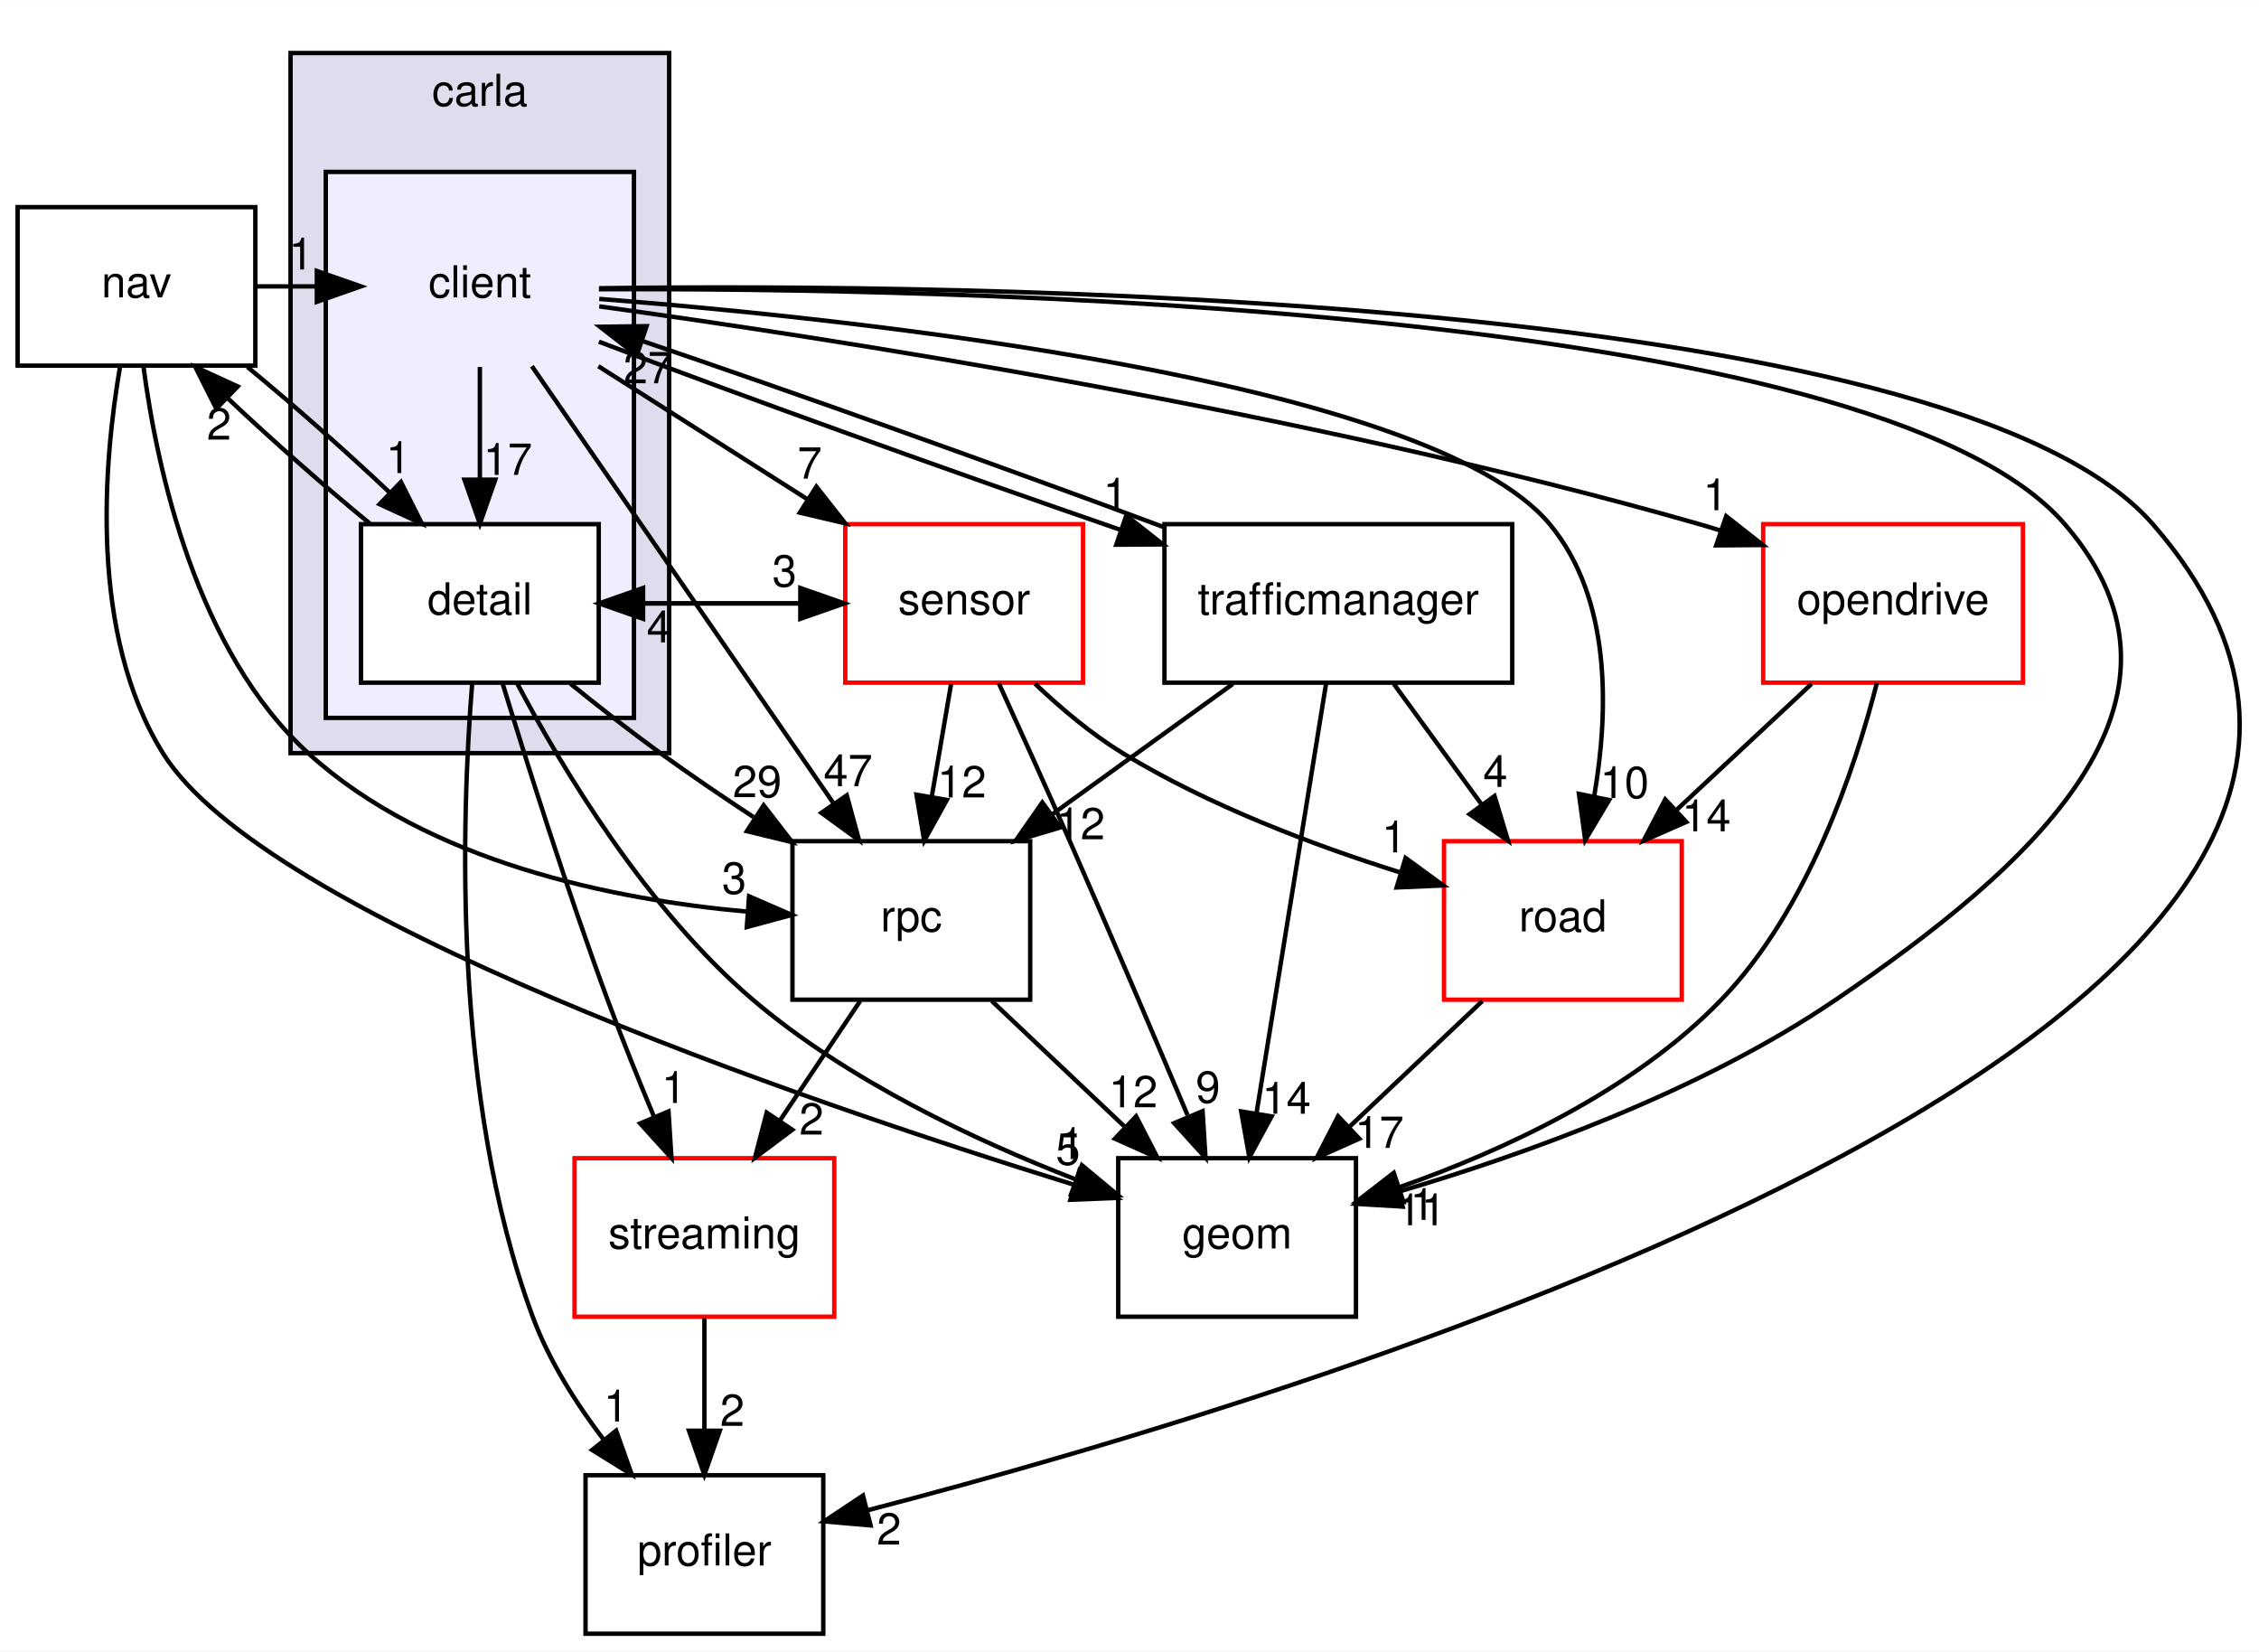
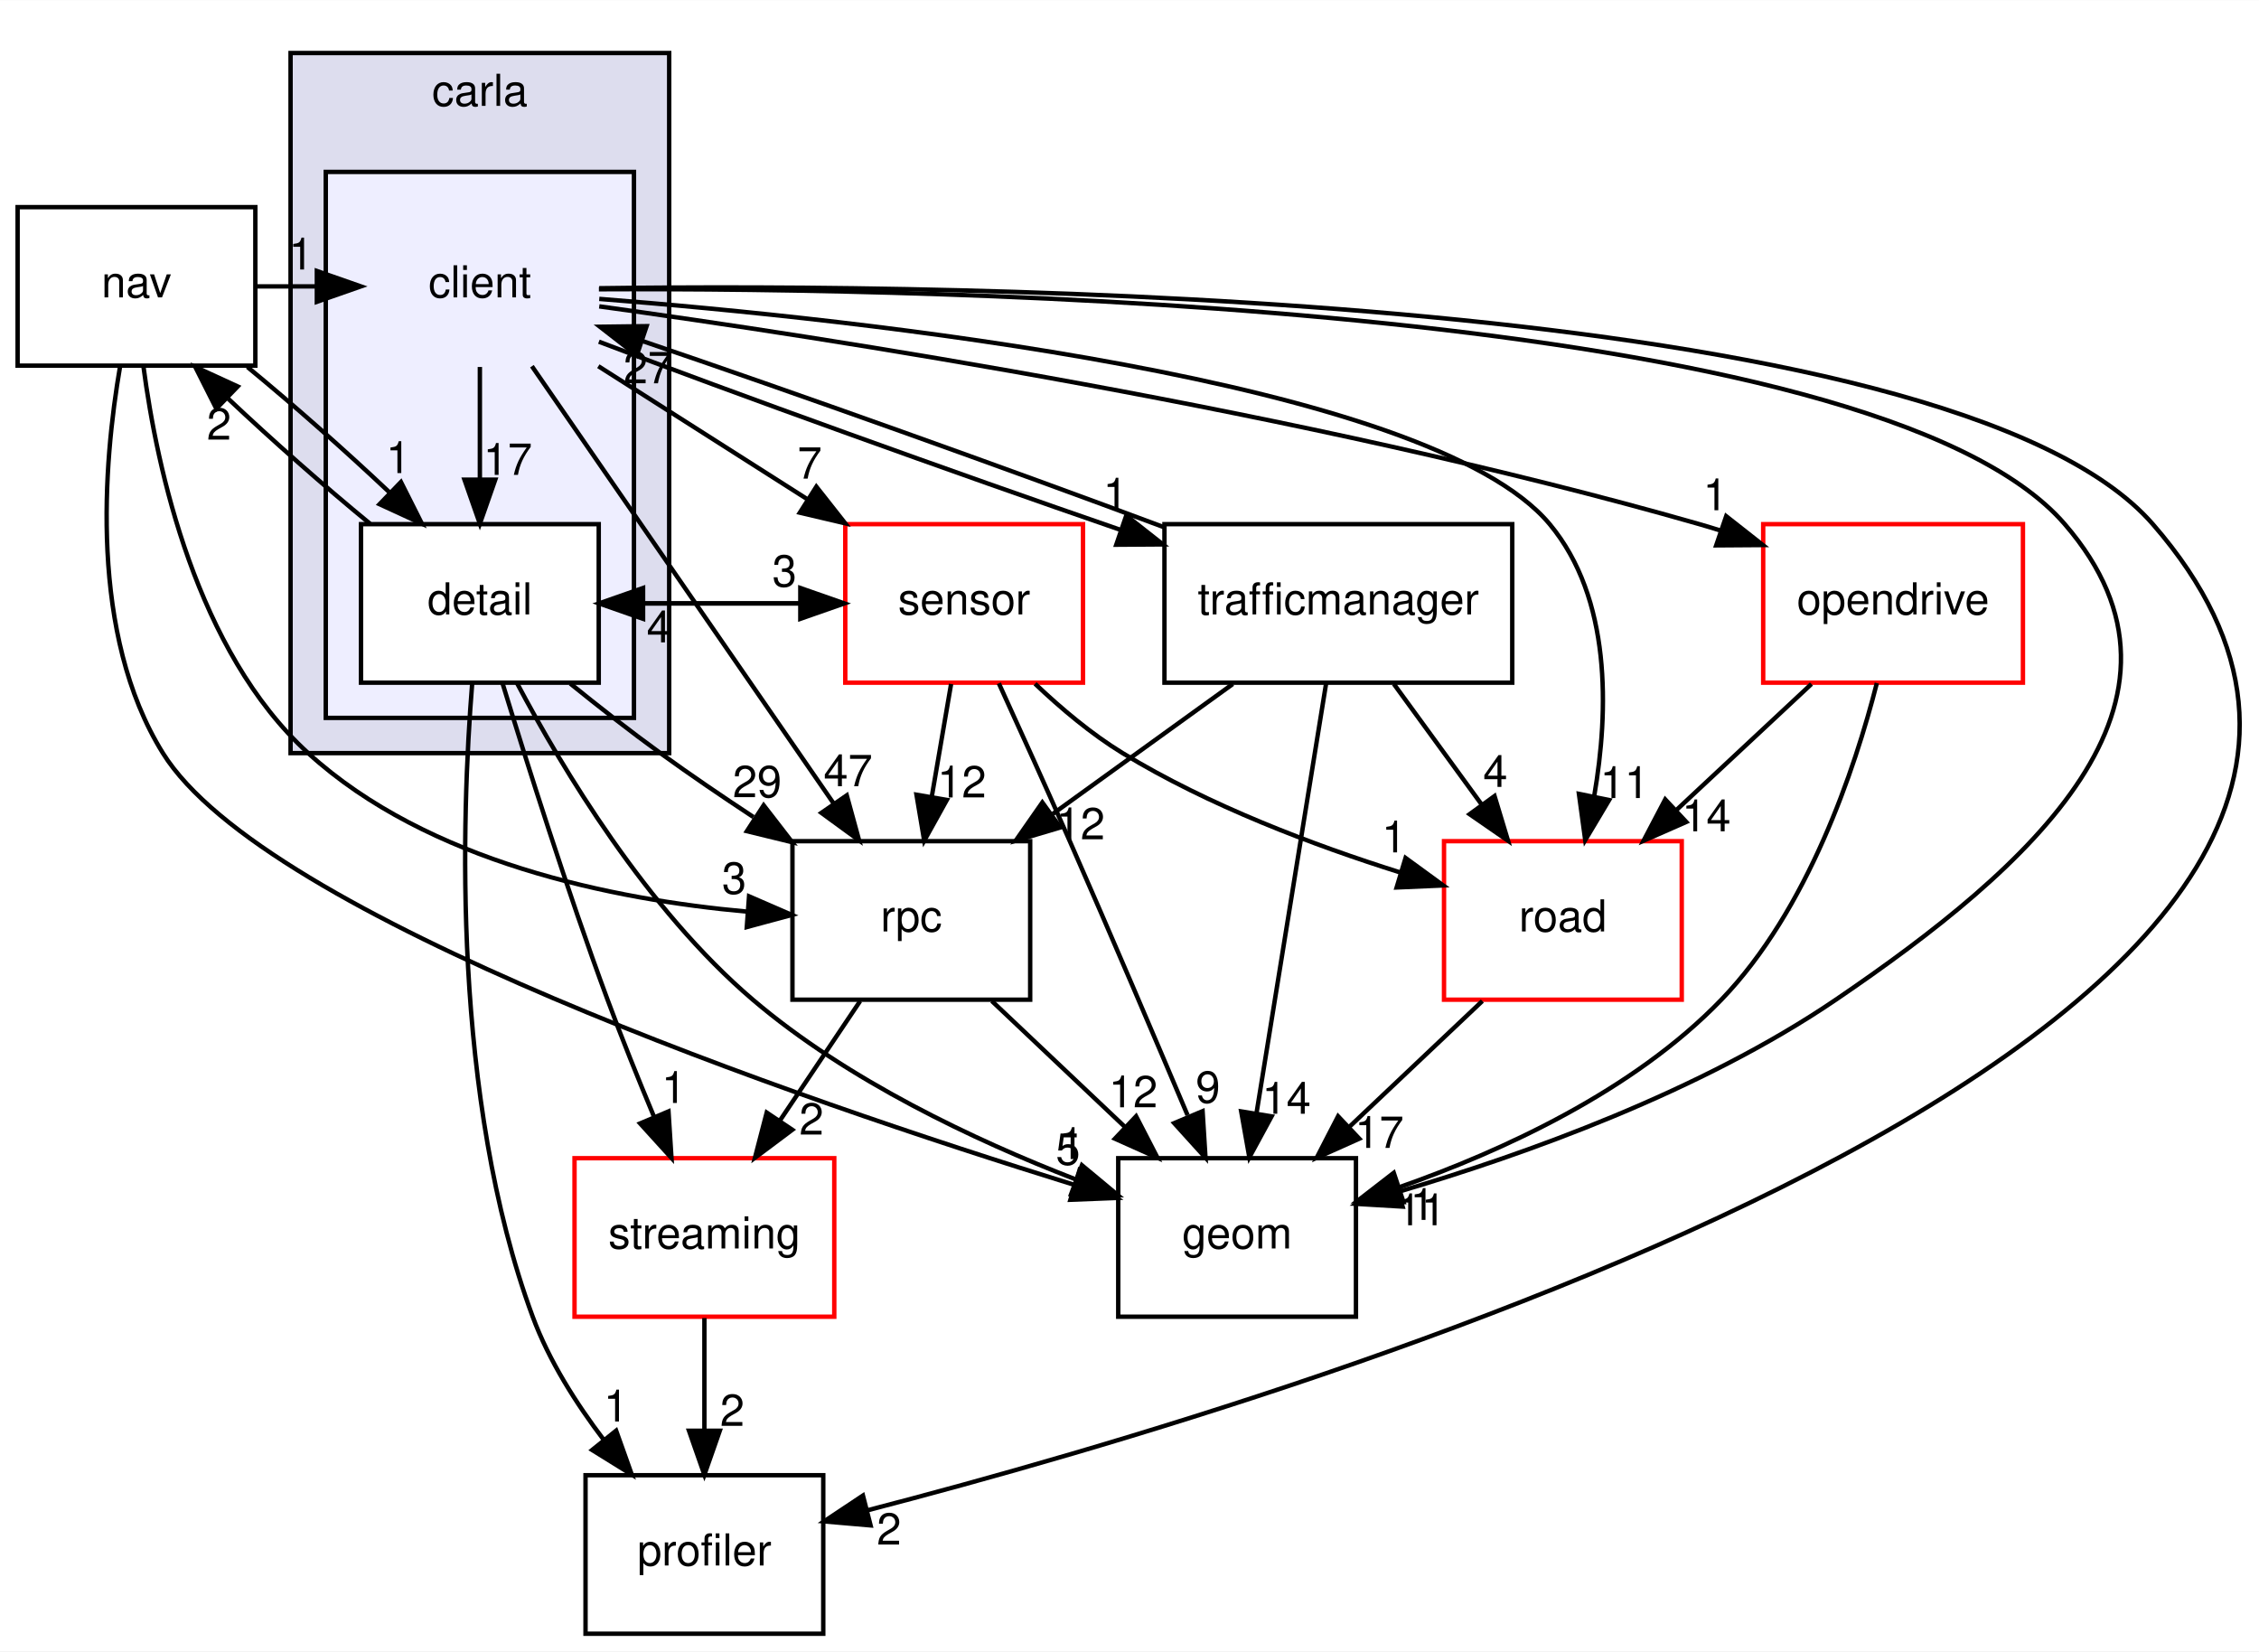
<svg xmlns="http://www.w3.org/2000/svg" xmlns:xlink="http://www.w3.org/1999/xlink" width="513pt" height="375pt" viewBox="0.00 0.00 513.12 375.00">
  <g id="graph0" class="graph" transform="scale(1 1) rotate(0) translate(4 371)">
    <polygon fill="white" stroke="none" points="-4,4 -4,-371 509.117,-371 509.117,4 -4,4" />
    <g id="clust1" class="cluster">
      <g id="a_clust1">
        <a xlink:href="dir_b14cdd661f9a7048a44f1771cd402401.html" target="_top" xlink:title="carla">
          <polygon fill="#ddddee" stroke="black" points="62,-200 62,-359 148,-359 148,-200 62,-200" />
          <text text-anchor="middle" x="105" y="-347" font-family="Helvetica,sans-Serif" font-size="10.00">carla</text>
        </a>
      </g>
    </g>
    <g id="clust2" class="cluster">
      <g id="a_clust2">
        <a xlink:href="dir_64d7bb605f27024d49af86070bd3f0b6.html" target="_top">
          <polygon fill="#eeeeff" stroke="black" points="70,-208 70,-332 140,-332 140,-208 70,-208" />
        </a>
      </g>
    </g>
    <g id="node1" class="node">
      <text text-anchor="middle" x="105" y="-303.5" font-family="Helvetica,sans-Serif" font-size="10.00">client</text>
    </g>
    <g id="node2" class="node">
      <g id="a_node2">
        <a xlink:href="dir_f9a24d883fd04dccdcdb897ae270d193.html" target="_top" xlink:title="detail">
          <polygon fill="white" stroke="black" points="132,-252 78,-252 78,-216 132,-216 132,-252" />
          <text text-anchor="middle" x="105" y="-231.5" font-family="Helvetica,sans-Serif" font-size="10.00">detail</text>
        </a>
      </g>
    </g>
    <g id="edge29" class="edge">
      <path fill="none" stroke="black" d="M105,-287.697C105,-279.983 105,-270.712 105,-262.112" />
      <polygon fill="black" stroke="black" points="108.5,-262.104 105,-252.104 101.5,-262.104 108.5,-262.104" />
      <g id="a_edge29-headlabel">
        <a xlink:href="dir_000003_000015.html" target="_top" xlink:title="17">
          <text text-anchor="middle" x="111.339" y="-263.199" font-family="Helvetica,sans-Serif" font-size="10.00">17</text>
        </a>
      </g>
    </g>
    <g id="node4" class="node">
      <g id="a_node4">
        <a xlink:href="dir_8b842c0ad24262c95de16c440fd51527.html" target="_top" xlink:title="sensor">
          <polygon fill="white" stroke="red" points="242,-252 188,-252 188,-216 242,-216 242,-252" />
          <text text-anchor="middle" x="215" y="-231.5" font-family="Helvetica,sans-Serif" font-size="10.00">sensor</text>
        </a>
      </g>
    </g>
    <g id="edge23" class="edge">
      <path fill="none" stroke="black" d="M131.909,-287.876C146.158,-278.808 163.846,-267.552 179.236,-257.759" />
      <polygon fill="black" stroke="black" points="181.43,-260.511 187.988,-252.19 177.672,-254.606 181.43,-260.511" />
      <g id="a_edge23-headlabel">
        <a xlink:href="dir_000003_000013.html" target="_top" xlink:title="7">
          <text text-anchor="middle" x="179.922" y="-262.337" font-family="Helvetica,sans-Serif" font-size="10.00">7</text>
        </a>
      </g>
    </g>
    <g id="node5" class="node">
      <g id="a_node5">
        <a xlink:href="dir_a44fab28cda52915bea048e19f74f82b.html" target="_top" xlink:title="profiler">
          <polygon fill="none" stroke="black" points="183,-36 129,-36 129,-0 183,-0 183,-36" />
          <text text-anchor="middle" x="156" y="-15.5" font-family="Helvetica,sans-Serif" font-size="10.00">profiler</text>
        </a>
      </g>
    </g>
    <g id="edge24" class="edge">
      <path fill="none" stroke="black" d="M132.101,-305.581C211.174,-306.638 438.923,-304.95 485,-252 581.601,-140.991 297.615,-55.161 193.024,-28.029" />
      <polygon fill="black" stroke="black" points="193.749,-24.602 183.193,-25.515 192.014,-31.383 193.749,-24.602" />
      <g id="a_edge24-headlabel">
        <a xlink:href="dir_000003_000044.html" target="_top" xlink:title="2">
          <text text-anchor="middle" x="197.935" y="-20.241" font-family="Helvetica,sans-Serif" font-size="10.00">2</text>
        </a>
      </g>
    </g>
    <g id="node6" class="node">
      <g id="a_node6">
        <a xlink:href="dir_8afc3b5d71d319c27bc8bd38d925daae.html" target="_top" xlink:title="road">
          <polygon fill="white" stroke="red" points="378,-180 324,-180 324,-144 378,-144 378,-180" />
          <text text-anchor="middle" x="351" y="-159.5" font-family="Helvetica,sans-Serif" font-size="10.00">road</text>
        </a>
      </g>
    </g>
    <g id="edge25" class="edge">
      <path fill="none" stroke="black" d="M132.118,-303.162C189.574,-298.653 320.56,-284.919 348,-252 362.032,-235.166 361.444,-209.688 358.125,-190.299" />
      <polygon fill="black" stroke="black" points="361.503,-189.346 356.076,-180.247 354.644,-190.745 361.503,-189.346" />
      <g id="a_edge25-headlabel">
-         <a xlink:href="dir_000003_000040.html" target="_top" xlink:title="10">
-           <text text-anchor="middle" x="365.003" y="-189.801" font-family="Helvetica,sans-Serif" font-size="10.00">10</text>
+         <a xlink:href="dir_000003_000040.html" target="_top" xlink:title="11">
+           <text text-anchor="middle" x="365.003" y="-189.801" font-family="Helvetica,sans-Serif" font-size="10.00">11</text>
        </a>
      </g>
    </g>
    <g id="node7" class="node">
      <g id="a_node7">
        <a xlink:href="dir_a8dbe3691941680fc0b6dad001059c22.html" target="_top" xlink:title="trafficmanager">
          <polygon fill="none" stroke="black" points="339.5,-252 260.5,-252 260.5,-216 339.5,-216 339.5,-252" />
          <text text-anchor="middle" x="300" y="-231.5" font-family="Helvetica,sans-Serif" font-size="10.00">trafficmanager</text>
        </a>
      </g>
    </g>
    <g id="edge26" class="edge">
      <path fill="none" stroke="black" d="M132.034,-293.441C162.609,-281.785 212.771,-263.708 250.39,-250.747" />
      <polygon fill="black" stroke="black" points="251.825,-253.954 260.151,-247.402 249.557,-247.332 251.825,-253.954" />
      <g id="a_edge26-headlabel">
        <a xlink:href="dir_000003_000018.html" target="_top" xlink:title="1">
          <text text-anchor="middle" x="249.345" y="-255.305" font-family="Helvetica,sans-Serif" font-size="10.00">1</text>
        </a>
      </g>
    </g>
    <g id="node9" class="node">
      <g id="a_node9">
        <a xlink:href="dir_83201f30ace02cdf218980110872f8a7.html" target="_top" xlink:title="rpc">
          <polygon fill="none" stroke="black" points="230,-180 176,-180 176,-144 230,-144 230,-180" />
          <text text-anchor="middle" x="203" y="-159.5" font-family="Helvetica,sans-Serif" font-size="10.00">rpc</text>
        </a>
      </g>
    </g>
    <g id="edge27" class="edge">
      <path fill="none" stroke="black" d="M116.821,-287.871C133.891,-263.137 165.565,-217.242 185.393,-188.512" />
      <polygon fill="black" stroke="black" points="188.338,-190.408 191.137,-180.189 182.576,-186.432 188.338,-190.408" />
      <g id="a_edge27-headlabel">
        <a xlink:href="dir_000003_000004.html" target="_top" xlink:title="47">
          <text text-anchor="middle" x="188.633" y="-192.479" font-family="Helvetica,sans-Serif" font-size="10.00">47</text>
        </a>
      </g>
    </g>
    <g id="node10" class="node">
      <g id="a_node10">
        <a xlink:href="dir_8b032d9d353dba85c86dc5364d785bbe.html" target="_top" xlink:title="geom">
          <polygon fill="none" stroke="black" points="304,-108 250,-108 250,-72 304,-72 304,-108" />
          <text text-anchor="middle" x="277" y="-87.5" font-family="Helvetica,sans-Serif" font-size="10.00">geom</text>
        </a>
      </g>
    </g>
    <g id="edge28" class="edge">
      <path fill="none" stroke="black" d="M132.037,-305.347C208.192,-305.689 421.749,-302.084 465,-252 499.819,-211.679 457.059,-173.949 413,-144 382.349,-123.165 342.33,-108.837 313.652,-100.382" />
      <polygon fill="black" stroke="black" points="314.592,-97.011 304.016,-97.635 312.673,-103.743 314.592,-97.011" />
      <g id="a_edge28-headlabel">
        <a xlink:href="dir_000003_000020.html" target="_top" xlink:title="11">
          <text text-anchor="middle" x="318.827" y="-92.765" font-family="Helvetica,sans-Serif" font-size="10.00">11</text>
        </a>
      </g>
    </g>
    <g id="node11" class="node">
      <g id="a_node11">
        <a xlink:href="dir_a02f1db122f1bf0661014bee93740912.html" target="_top" xlink:title="opendrive">
          <polygon fill="white" stroke="red" points="455.5,-252 396.5,-252 396.5,-216 455.5,-216 455.5,-252" />
          <text text-anchor="middle" x="426" y="-231.5" font-family="Helvetica,sans-Serif" font-size="10.00">opendrive</text>
        </a>
      </g>
    </g>
    <g id="edge30" class="edge">
      <path fill="none" stroke="black" d="M132.117,-301.463C182.151,-294.575 292.094,-277.743 382,-252 383.624,-251.535 385.272,-251.035 386.929,-250.508" />
      <polygon fill="black" stroke="black" points="388.097,-253.807 396.425,-247.258 385.83,-247.184 388.097,-253.807" />
      <g id="a_edge30-headlabel">
        <a xlink:href="dir_000003_000042.html" target="_top" xlink:title="1">
          <text text-anchor="middle" x="385.615" y="-255.157" font-family="Helvetica,sans-Serif" font-size="10.00">1</text>
        </a>
      </g>
    </g>
    <g id="node3" class="node">
      <g id="a_node3">
        <a xlink:href="dir_ad0f87b2245230d21b267626b2c7750a.html" target="_top" xlink:title="nav">
          <polygon fill="none" stroke="black" points="54,-324 0,-324 0,-288 54,-288 54,-324" />
          <text text-anchor="middle" x="27" y="-303.5" font-family="Helvetica,sans-Serif" font-size="10.00">nav</text>
        </a>
      </g>
    </g>
    <g id="edge17" class="edge">
      <path fill="none" stroke="black" d="M80.046,-252.104C69.645,-260.636 57.783,-271.108 47.851,-280.478" />
      <polygon fill="black" stroke="black" points="45.134,-278.236 40.365,-287.697 49.993,-283.275 45.134,-278.236" />
      <g id="a_edge17-headlabel">
        <a xlink:href="dir_000015_000046.html" target="_top" xlink:title="2">
          <text text-anchor="middle" x="45.751" y="-271.197" font-family="Helvetica,sans-Serif" font-size="10.00">2</text>
        </a>
      </g>
    </g>
    <g id="edge18" class="edge">
      <path fill="none" stroke="black" d="M132.07,-234C147.306,-234 162.541,-234 177.777,-234" />
      <polygon fill="black" stroke="black" points="177.789,-237.5 187.789,-234 177.789,-230.5 177.789,-237.5" />
      <g id="a_edge18-headlabel">
        <a xlink:href="dir_000015_000013.html" target="_top" xlink:title="3">
          <text text-anchor="middle" x="174.194" y="-237.839" font-family="Helvetica,sans-Serif" font-size="10.00">3</text>
        </a>
      </g>
    </g>
    <g id="edge19" class="edge">
      <path fill="none" stroke="black" d="M103.258,-215.898C100.837,-185.76 98.617,-121.683 117,-72 120.687,-62.036 126.842,-52.317 133.185,-43.98" />
      <polygon fill="black" stroke="black" points="135.951,-46.125 139.507,-36.145 130.504,-41.73 135.951,-46.125" />
      <g id="a_edge19-headlabel">
        <a xlink:href="dir_000015_000044.html" target="_top" xlink:title="1">
          <text text-anchor="middle" x="135.903" y="-48.206" font-family="Helvetica,sans-Serif" font-size="10.00">1</text>
        </a>
      </g>
    </g>
    <g id="node8" class="node">
      <g id="a_node8">
        <a xlink:href="dir_6d1a5b6c73cd09063239376f47f02d88.html" target="_top" xlink:title="streaming">
          <polygon fill="white" stroke="red" points="185.5,-108 126.5,-108 126.5,-72 185.5,-72 185.5,-108" />
          <text text-anchor="middle" x="156" y="-87.5" font-family="Helvetica,sans-Serif" font-size="10.00">streaming</text>
        </a>
      </g>
    </g>
    <g id="edge20" class="edge">
      <path fill="none" stroke="black" d="M110.165,-215.801C115.681,-197.773 124.868,-168.692 134,-144 137.229,-135.269 141.032,-125.851 144.559,-117.411" />
      <polygon fill="black" stroke="black" points="147.846,-118.624 148.523,-108.051 141.4,-115.894 147.846,-118.624" />
      <g id="a_edge20-headlabel">
        <a xlink:href="dir_000015_000030.html" target="_top" xlink:title="1">
          <text text-anchor="middle" x="149.059" y="-120.541" font-family="Helvetica,sans-Serif" font-size="10.00">1</text>
        </a>
      </g>
    </g>
    <g id="edge21" class="edge">
      <path fill="none" stroke="black" d="M125.538,-215.793C131.981,-210.579 139.191,-204.93 146,-200 152.719,-195.135 160.047,-190.151 167.142,-185.481" />
      <polygon fill="black" stroke="black" points="169.463,-188.147 175.943,-179.765 165.65,-182.277 169.463,-188.147" />
      <g id="a_edge21-headlabel">
        <a xlink:href="dir_000015_000004.html" target="_top" xlink:title="29">
          <text text-anchor="middle" x="167.994" y="-189.986" font-family="Helvetica,sans-Serif" font-size="10.00">29</text>
        </a>
      </g>
    </g>
    <g id="edge22" class="edge">
      <path fill="none" stroke="black" d="M113.405,-215.954C123.743,-196.435 142.919,-164.517 167,-144 188.505,-125.677 217.433,-112.067 240.226,-103.23" />
      <polygon fill="black" stroke="black" points="241.753,-106.396 249.898,-99.62 239.305,-99.838 241.753,-106.396" />
      <g id="a_edge22-headlabel">
        <a xlink:href="dir_000015_000020.html" target="_top" xlink:title="1">
          <text text-anchor="middle" x="239.378" y="-107.813" font-family="Helvetica,sans-Serif" font-size="10.00">1</text>
        </a>
      </g>
    </g>
    <g id="edge4" class="edge">
      <path fill="none" stroke="black" d="M54.117,-306C58.714,-306 63.31,-306 67.906,-306" />
      <polygon fill="black" stroke="black" points="67.969,-309.5 77.969,-306 67.969,-302.5 67.969,-309.5" />
      <g id="a_edge4-headlabel">
        <a xlink:href="dir_000046_000003.html" target="_top" xlink:title="1">
          <text text-anchor="middle" x="64.374" y="-309.839" font-family="Helvetica,sans-Serif" font-size="10.00">1</text>
        </a>
      </g>
    </g>
    <g id="edge3" class="edge">
      <path fill="none" stroke="black" d="M52.197,-287.697C62.62,-279.135 74.478,-268.656 84.38,-259.304" />
      <polygon fill="black" stroke="black" points="87.074,-261.569 91.836,-252.104 82.211,-256.533 87.074,-261.569" />
      <g id="a_edge3-headlabel">
        <a xlink:href="dir_000046_000015.html" target="_top" xlink:title="1">
          <text text-anchor="middle" x="86.46" y="-263.608" font-family="Helvetica,sans-Serif" font-size="10.00">1</text>
        </a>
      </g>
    </g>
    <g id="edge1" class="edge">
      <path fill="none" stroke="black" d="M28.585,-287.8C31.661,-264.51 40.57,-223.195 66,-200 93.192,-175.198 135.3,-166.743 165.656,-164.002" />
      <polygon fill="black" stroke="black" points="166.143,-167.475 175.86,-163.253 165.631,-160.494 166.143,-167.475" />
      <g id="a_edge1-headlabel">
        <a xlink:href="dir_000046_000004.html" target="_top" xlink:title="3">
          <text text-anchor="middle" x="162.766" y="-168.07" font-family="Helvetica,sans-Serif" font-size="10.00">3</text>
        </a>
      </g>
    </g>
    <g id="edge2" class="edge">
      <path fill="none" stroke="black" d="M23.287,-287.886C19.477,-265.789 16.217,-226.976 33,-200 56.1,-162.87 177.481,-121.32 239.879,-101.992" />
      <polygon fill="black" stroke="black" points="241.188,-105.251 249.724,-98.975 239.138,-98.559 241.188,-105.251" />
      <g id="a_edge2-headlabel">
        <a xlink:href="dir_000046_000020.html" target="_top" xlink:title="5">
          <text text-anchor="middle" x="238.583" y="-106.519" font-family="Helvetica,sans-Serif" font-size="10.00">5</text>
        </a>
      </g>
    </g>
    <g id="edge8" class="edge">
      <path fill="none" stroke="black" d="M187.789,-234C172.553,-234 157.318,-234 142.082,-234" />
      <polygon fill="black" stroke="black" points="142.07,-230.5 132.07,-234 142.07,-237.5 142.07,-230.5" />
      <g id="a_edge8-headlabel">
        <a xlink:href="dir_000013_000015.html" target="_top" xlink:title="4">
          <text text-anchor="middle" x="145.665" y="-225.161" font-family="Helvetica,sans-Serif" font-size="10.00">4</text>
        </a>
      </g>
    </g>
    <g id="edge5" class="edge">
      <path fill="none" stroke="black" d="M231.108,-215.754C236.971,-210.181 243.908,-204.33 251,-200 270.508,-188.089 294.462,-179.06 314.034,-172.904" />
      <polygon fill="black" stroke="black" points="315.263,-176.189 323.823,-169.947 313.238,-169.488 315.263,-176.189" />
      <g id="a_edge5-headlabel">
        <a xlink:href="dir_000013_000040.html" target="_top" xlink:title="1">
          <text text-anchor="middle" x="312.643" y="-177.447" font-family="Helvetica,sans-Serif" font-size="10.00">1</text>
        </a>
      </g>
    </g>
    <g id="edge6" class="edge">
      <path fill="none" stroke="black" d="M212.034,-215.697C210.711,-207.983 209.122,-198.712 207.648,-190.112" />
      <polygon fill="black" stroke="black" points="211.072,-189.369 205.932,-180.104 204.172,-190.552 211.072,-189.369" />
      <g id="a_edge6-headlabel">
        <a xlink:href="dir_000013_000004.html" target="_top" xlink:title="12">
          <text text-anchor="middle" x="214.477" y="-189.932" font-family="Helvetica,sans-Serif" font-size="10.00">12</text>
        </a>
      </g>
    </g>
    <g id="edge7" class="edge">
      <path fill="none" stroke="black" d="M222.877,-215.856C227.607,-205.499 233.713,-192.02 239,-180 248.16,-159.173 258.263,-135.476 265.747,-117.773" />
      <polygon fill="black" stroke="black" points="269.162,-118.683 269.825,-108.109 262.712,-115.962 269.162,-118.683" />
      <g id="a_edge7-headlabel">
        <a xlink:href="dir_000013_000020.html" target="_top" xlink:title="9">
          <text text-anchor="middle" x="270.38" y="-120.599" font-family="Helvetica,sans-Serif" font-size="10.00">9</text>
        </a>
      </g>
    </g>
    <g id="edge9" class="edge">
      <path fill="none" stroke="black" d="M332.708,-143.697C323.567,-135.05 312.36,-124.449 302.4,-115.027" />
      <polygon fill="black" stroke="black" points="304.752,-112.434 295.082,-108.104 299.941,-117.519 304.752,-112.434" />
      <g id="a_edge9-headlabel">
        <a xlink:href="dir_000040_000020.html" target="_top" xlink:title="17">
          <text text-anchor="middle" x="309.314" y="-110.341" font-family="Helvetica,sans-Serif" font-size="10.00">17</text>
        </a>
      </g>
    </g>
    <g id="edge13" class="edge">
      <path fill="none" stroke="black" d="M260.305,-251.336C225.571,-264.323 175.666,-282.157 141.804,-293.632" />
      <polygon fill="black" stroke="black" points="140.64,-290.331 132.275,-296.833 142.869,-296.966 140.64,-290.331" />
      <g id="a_edge13-headlabel">
        <a xlink:href="dir_000018_000003.html" target="_top" xlink:title="27">
          <text text-anchor="middle" x="143.143" y="-283.994" font-family="Helvetica,sans-Serif" font-size="10.00">27</text>
        </a>
      </g>
    </g>
    <g id="edge10" class="edge">
      <path fill="none" stroke="black" d="M312.607,-215.697C318.597,-207.474 325.876,-197.483 332.479,-188.421" />
      <polygon fill="black" stroke="black" points="335.478,-190.248 338.538,-180.104 329.821,-186.126 335.478,-190.248" />
      <g id="a_edge10-headlabel">
        <a xlink:href="dir_000018_000040.html" target="_top" xlink:title="4">
          <text text-anchor="middle" x="335.657" y="-192.325" font-family="Helvetica,sans-Serif" font-size="10.00">4</text>
        </a>
      </g>
    </g>
    <g id="edge11" class="edge">
      <path fill="none" stroke="black" d="M276.022,-215.697C263.689,-206.796 248.484,-195.823 235.147,-186.199" />
      <polygon fill="black" stroke="black" points="236.859,-183.118 226.702,-180.104 232.763,-188.794 236.859,-183.118" />
      <g id="a_edge11-headlabel">
        <a xlink:href="dir_000018_000004.html" target="_top" xlink:title="12">
          <text text-anchor="middle" x="241.435" y="-180.419" font-family="Helvetica,sans-Serif" font-size="10.00">12</text>
        </a>
      </g>
    </g>
    <g id="edge12" class="edge">
      <path fill="none" stroke="black" d="M297.226,-215.871C293.306,-191.67 286.105,-147.211 281.437,-118.393" />
      <polygon fill="black" stroke="black" points="284.838,-117.501 279.784,-108.189 277.928,-118.62 284.838,-117.501" />
      <g id="a_edge12-headlabel">
        <a xlink:href="dir_000018_000020.html" target="_top" xlink:title="14">
          <text text-anchor="middle" x="288.216" y="-118.095" font-family="Helvetica,sans-Serif" font-size="10.00">14</text>
        </a>
      </g>
    </g>
    <g id="edge14" class="edge">
      <path fill="none" stroke="black" d="M156,-71.697C156,-63.983 156,-54.712 156,-46.112" />
      <polygon fill="black" stroke="black" points="159.5,-46.104 156,-36.104 152.5,-46.104 159.5,-46.104" />
      <g id="a_edge14-headlabel">
        <a xlink:href="dir_000030_000044.html" target="_top" xlink:title="2">
          <text text-anchor="middle" x="162.339" y="-47.199" font-family="Helvetica,sans-Serif" font-size="10.00">2</text>
        </a>
      </g>
    </g>
    <g id="edge15" class="edge">
      <path fill="none" stroke="black" d="M191.382,-143.697C185.861,-135.474 179.153,-125.483 173.068,-116.421" />
      <polygon fill="black" stroke="black" points="175.965,-114.456 167.484,-108.104 170.153,-118.358 175.965,-114.456" />
      <g id="a_edge15-headlabel">
        <a xlink:href="dir_000004_000030.html" target="_top" xlink:title="2">
          <text text-anchor="middle" x="180.325" y="-113.357" font-family="Helvetica,sans-Serif" font-size="10.00">2</text>
        </a>
      </g>
    </g>
    <g id="edge16" class="edge">
      <path fill="none" stroke="black" d="M221.292,-143.697C230.433,-135.05 241.64,-124.449 251.6,-115.027" />
      <polygon fill="black" stroke="black" points="254.059,-117.519 258.918,-108.104 249.248,-112.434 254.059,-117.519" />
      <g id="a_edge16-headlabel">
        <a xlink:href="dir_000004_000020.html" target="_top" xlink:title="12">
          <text text-anchor="middle" x="253.399" y="-119.552" font-family="Helvetica,sans-Serif" font-size="10.00">12</text>
        </a>
      </g>
    </g>
    <g id="edge31" class="edge">
      <path fill="none" stroke="black" d="M407.461,-215.697C398.197,-207.05 386.838,-196.449 376.743,-187.027" />
      <polygon fill="black" stroke="black" points="379.025,-184.369 369.326,-180.104 374.249,-189.486 379.025,-184.369" />
      <g id="a_edge31-headlabel">
        <a xlink:href="dir_000042_000040.html" target="_top" xlink:title="14">
          <text text-anchor="middle" x="383.59" y="-182.246" font-family="Helvetica,sans-Serif" font-size="10.00">14</text>
        </a>
      </g>
    </g>
    <g id="edge32" class="edge">
      <path fill="none" stroke="black" d="M422.318,-215.911C417.323,-196.353 406.676,-164.398 387,-144 367.04,-123.308 337.355,-109.665 313.851,-101.41" />
      <polygon fill="black" stroke="black" points="314.797,-98.036 304.203,-98.197 312.585,-104.677 314.797,-98.036" />
      <g id="a_edge32-headlabel">
        <a xlink:href="dir_000042_000020.html" target="_top" xlink:title="1">
          <text text-anchor="middle" x="319.105" y="-93.978" font-family="Helvetica,sans-Serif" font-size="10.00">1</text>
        </a>
      </g>
    </g>
  </g>
</svg>
